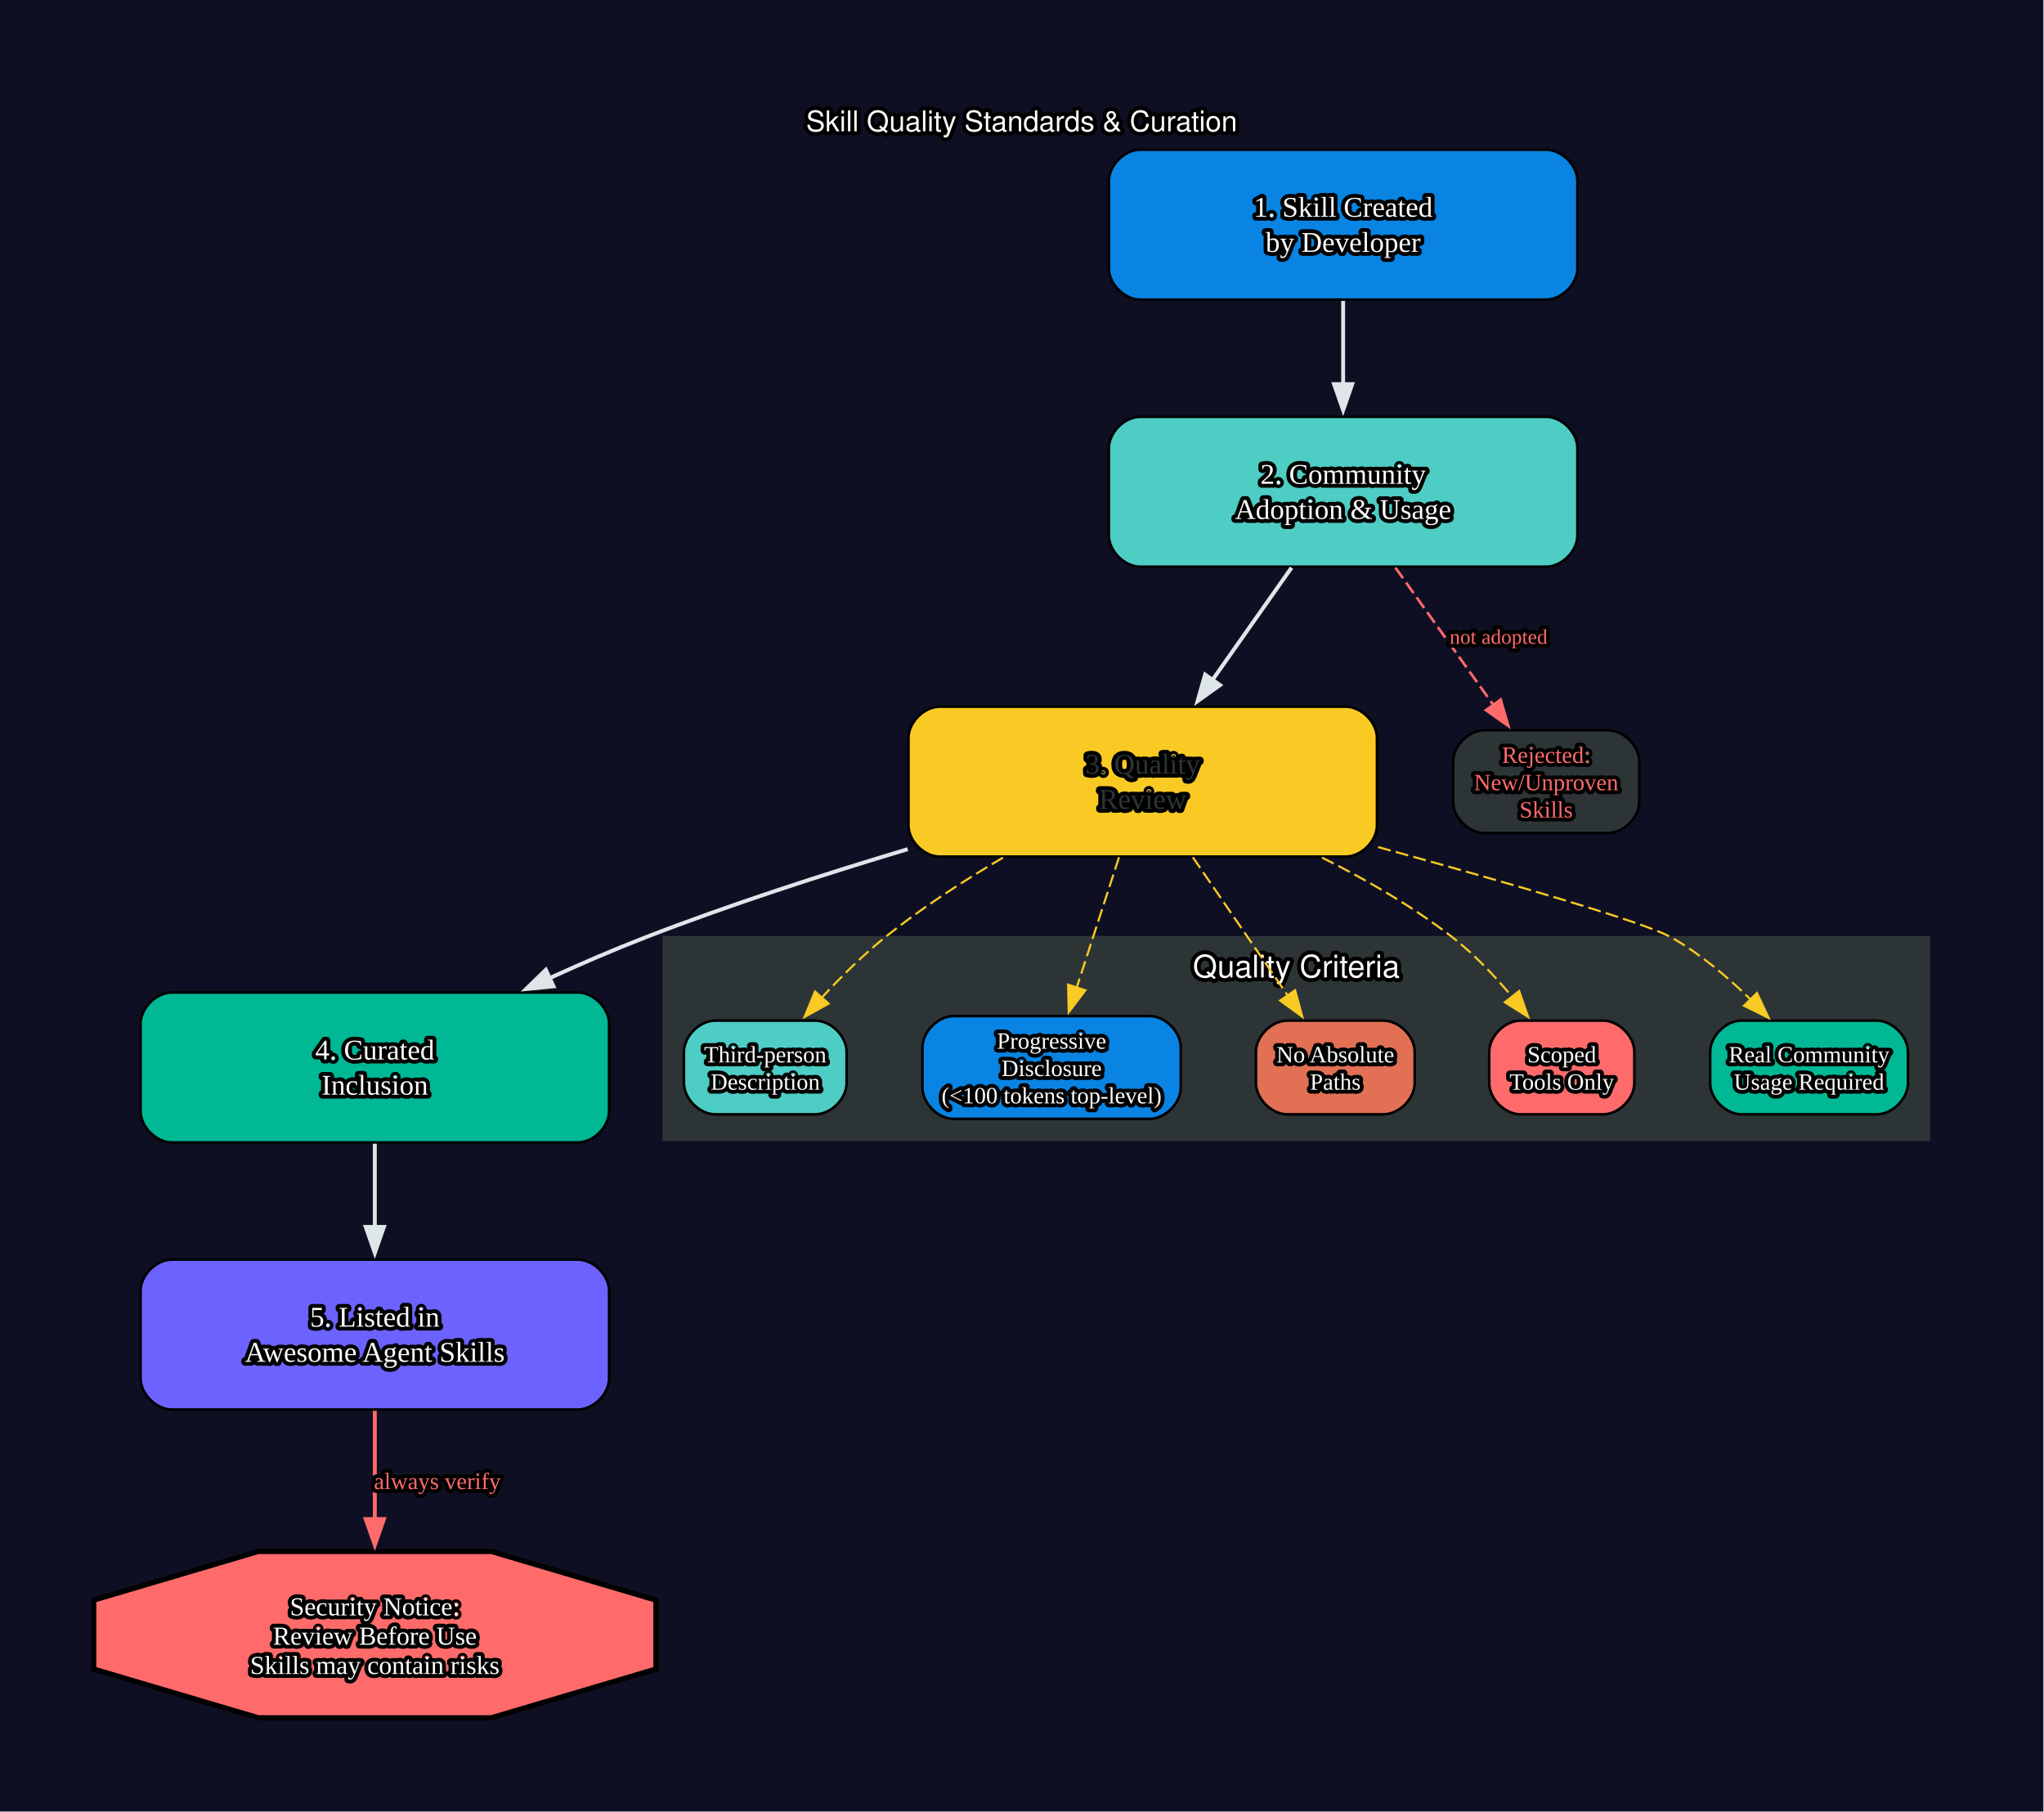
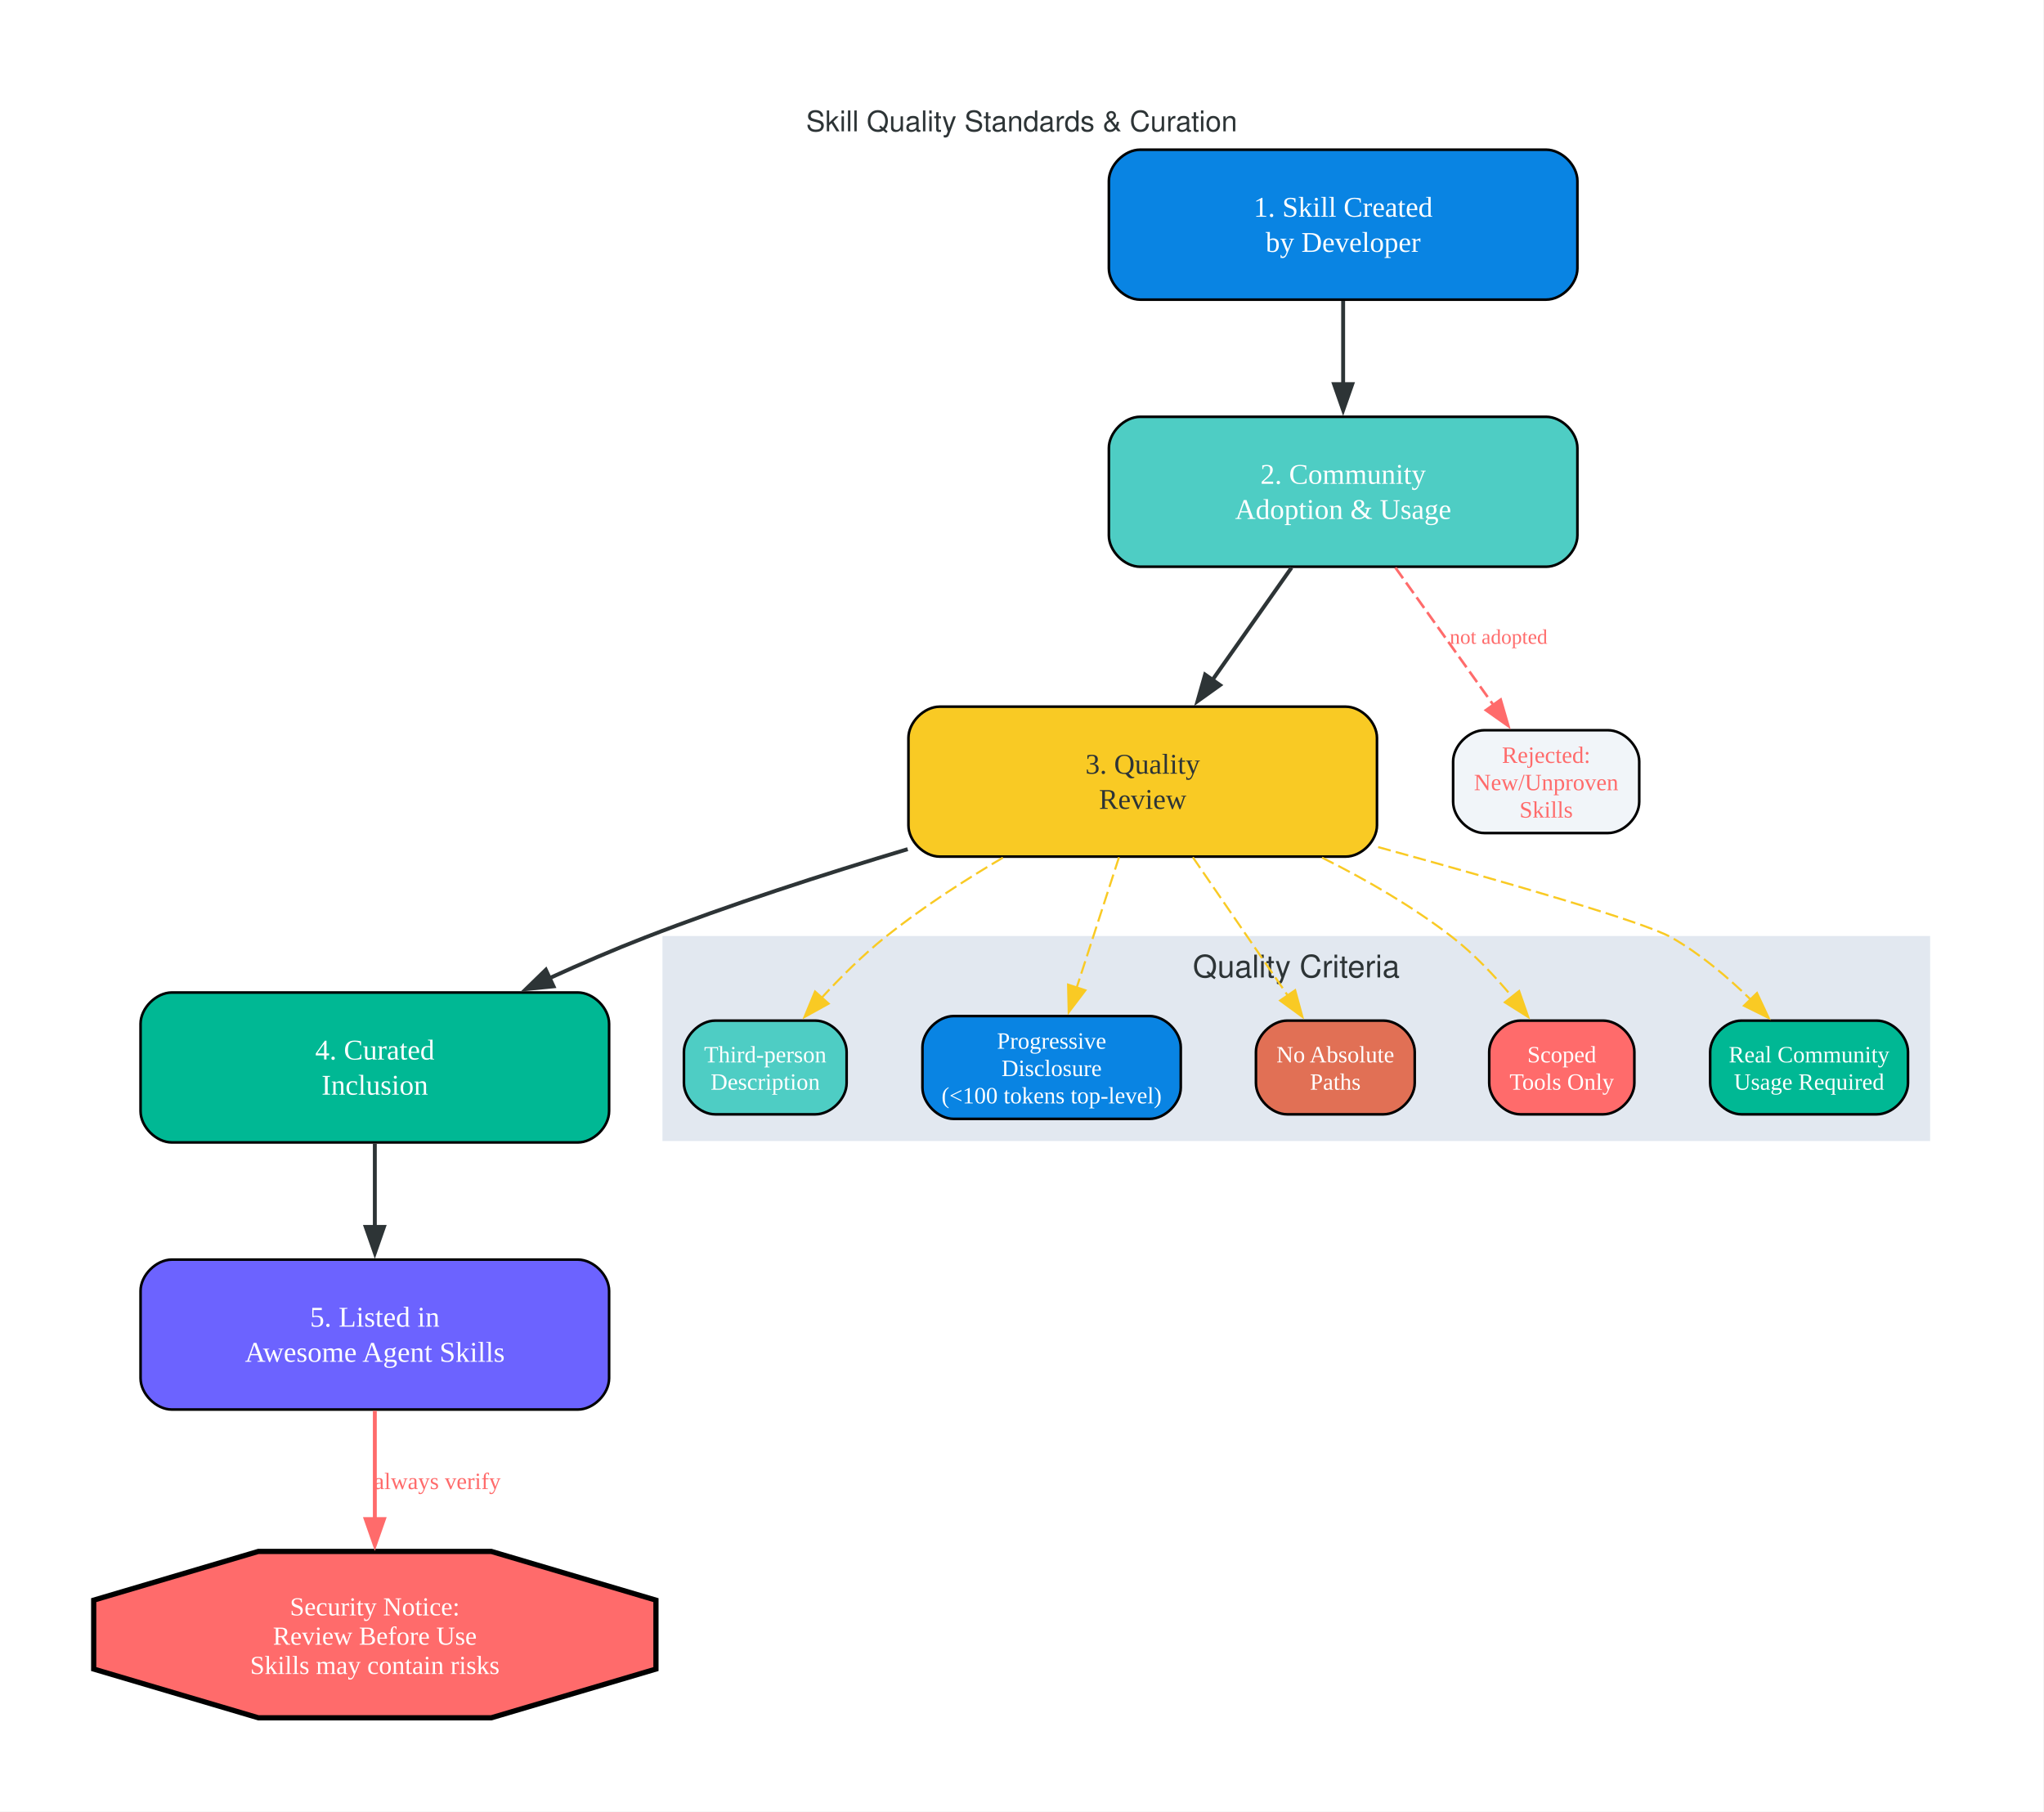
<svg xmlns="http://www.w3.org/2000/svg" width="1047pt" height="928pt" viewBox="0.00 0.00 1047.00 928.00">
-   <style>
-   text { paint-order: stroke; stroke: #000; stroke-width: 3px; stroke-linejoin: round; }
- </style>
  <g id="graph0" class="graph" transform="scale(1.33333 1.33333) rotate(0) translate(36 659.86)">
-     <polygon fill="#0f0f23" stroke="none" points="-36,36 -36,-659.86 749,-659.86 749,36 -36,36" />
-     <text xml:space="preserve" text-anchor="middle" x="356.5" y="-609.41" font-family="Helvetica,sans-Serif" font-size="11.00" fill="#ffffff">Skill Quality Standards &amp; Curation</text>
+     <polygon fill="#ffffff" stroke="none" points="-36,36 -36,-659.86 749,-659.86 749,36 -36,36" />
+     <text xml:space="preserve" text-anchor="middle" x="356.5" y="-609.41" font-family="Helvetica,sans-Serif" font-size="11.00" fill="#2d3436">Skill Quality Standards &amp; Curation</text>
    <g id="clust1" class="cluster">
-       <polygon fill="#2d3436" stroke="#2d3436" points="219,-222.06 219,-299.81 705,-299.81 705,-222.06 219,-222.06" />
-       <text xml:space="preserve" text-anchor="middle" x="462" y="-284.41" font-family="Helvetica,sans-Serif" font-size="12.00" fill="#ffffff">Quality Criteria</text>
+       <polygon fill="#e2e8f0" stroke="#e2e8f0" points="219,-222.06 219,-299.81 705,-299.81 705,-222.06 219,-222.06" />
+       <text xml:space="preserve" text-anchor="middle" x="462" y="-284.41" font-family="Helvetica,sans-Serif" font-size="12.00" fill="#2d3436">Quality Criteria</text>
    </g>
    <g id="node1" class="node">
      <path fill="#0984e3" stroke="black" d="M558,-602.36C558,-602.36 402,-602.36 402,-602.36 396,-602.36 390,-596.36 390,-590.36 390,-590.36 390,-556.76 390,-556.76 390,-550.76 396,-544.76 402,-544.76 402,-544.76 558,-544.76 558,-544.76 564,-544.76 570,-550.76 570,-556.76 570,-556.76 570,-590.36 570,-590.36 570,-596.36 564,-602.36 558,-602.36" />
      <text xml:space="preserve" text-anchor="middle" x="480" y="-576.61" font-family="Times New Roman,serif" font-size="11.00" fill="#ffffff">1. Skill Created</text>
      <text xml:space="preserve" text-anchor="middle" x="480" y="-563.11" font-family="Times New Roman,serif" font-size="11.00" fill="#ffffff">by Developer</text>
    </g>
    <g id="node2" class="node">
      <path fill="#4ecdc4" stroke="black" d="M558,-499.76C558,-499.76 402,-499.76 402,-499.76 396,-499.76 390,-493.76 390,-487.76 390,-487.76 390,-454.16 390,-454.16 390,-448.16 396,-442.16 402,-442.16 402,-442.16 558,-442.16 558,-442.16 564,-442.16 570,-448.16 570,-454.16 570,-454.16 570,-487.76 570,-487.76 570,-493.76 564,-499.76 558,-499.76" />
      <text xml:space="preserve" text-anchor="middle" x="480" y="-474.01" font-family="Times New Roman,serif" font-size="11.00" fill="#ffffff">2. Community</text>
      <text xml:space="preserve" text-anchor="middle" x="480" y="-460.51" font-family="Times New Roman,serif" font-size="11.00" fill="#ffffff">Adoption &amp; Usage</text>
    </g>
    <g id="edge1" class="edge">
-       <path fill="none" stroke="#dfe6e9" stroke-width="1.5" d="M480,-544.27C480,-534.33 480,-522.96 480,-512.22" />
-       <polygon fill="#dfe6e9" stroke="#dfe6e9" stroke-width="1.5" points="483.5,-512.31 480,-502.31 476.5,-512.31 483.5,-512.31" />
+       <path fill="none" stroke="#2d3436" stroke-width="1.5" d="M480,-544.27C480,-534.33 480,-522.96 480,-512.22" />
+       <polygon fill="#2d3436" stroke="#2d3436" stroke-width="1.5" points="483.5,-512.31 480,-502.31 476.5,-512.31 483.5,-512.31" />
    </g>
    <g id="node3" class="node">
      <path fill="#f9ca24" stroke="black" d="M481,-388.41C481,-388.41 325,-388.41 325,-388.41 319,-388.41 313,-382.41 313,-376.41 313,-376.41 313,-342.81 313,-342.81 313,-336.81 319,-330.81 325,-330.81 325,-330.81 481,-330.81 481,-330.81 487,-330.81 493,-336.81 493,-342.81 493,-342.81 493,-376.41 493,-376.41 493,-382.41 487,-388.41 481,-388.41" />
      <text xml:space="preserve" text-anchor="middle" x="403" y="-362.66" font-family="Times New Roman,serif" font-size="11.00" fill="#2d3436">3. Quality</text>
      <text xml:space="preserve" text-anchor="middle" x="403" y="-349.16" font-family="Times New Roman,serif" font-size="11.00" fill="#2d3436">Review</text>
    </g>
    <g id="edge2" class="edge">
-       <path fill="none" stroke="#dfe6e9" stroke-width="1.5" d="M460.17,-441.8C450.92,-428.66 439.77,-412.83 429.78,-398.65" />
-       <polygon fill="#dfe6e9" stroke="#dfe6e9" stroke-width="1.5" points="432.69,-396.69 424.07,-390.53 426.97,-400.72 432.69,-396.69" />
+       <path fill="none" stroke="#2d3436" stroke-width="1.5" d="M460.17,-441.8C450.92,-428.66 439.77,-412.83 429.78,-398.65" />
+       <polygon fill="#2d3436" stroke="#2d3436" stroke-width="1.5" points="432.69,-396.69 424.07,-390.53 426.97,-400.72 432.69,-396.69" />
    </g>
    <g id="node12" class="node">
-       <path fill="#2d3436" stroke="black" d="M581.75,-379.36C581.75,-379.36 534.25,-379.36 534.25,-379.36 528.25,-379.36 522.25,-373.36 522.25,-367.36 522.25,-367.36 522.25,-351.86 522.25,-351.86 522.25,-345.86 528.25,-339.86 534.25,-339.86 534.25,-339.86 581.75,-339.86 581.75,-339.86 587.75,-339.86 593.75,-345.86 593.75,-351.86 593.75,-351.86 593.75,-367.36 593.75,-367.36 593.75,-373.36 587.75,-379.36 581.75,-379.36" />
+       <path fill="#f1f5f9" stroke="black" d="M581.75,-379.36C581.75,-379.36 534.25,-379.36 534.25,-379.36 528.25,-379.36 522.25,-373.36 522.25,-367.36 522.25,-367.36 522.25,-351.86 522.25,-351.86 522.25,-345.86 528.25,-339.86 534.25,-339.86 534.25,-339.86 581.75,-339.86 581.75,-339.86 587.75,-339.86 593.75,-345.86 593.75,-351.86 593.75,-351.86 593.75,-367.36 593.75,-367.36 593.75,-373.36 587.75,-379.36 581.75,-379.36" />
      <text xml:space="preserve" text-anchor="middle" x="558" y="-366.81" font-family="Times New Roman,serif" font-size="9.00" fill="#ff6b6b">Rejected:</text>
      <text xml:space="preserve" text-anchor="middle" x="558" y="-356.31" font-family="Times New Roman,serif" font-size="9.00" fill="#ff6b6b">New/Unproven</text>
      <text xml:space="preserve" text-anchor="middle" x="558" y="-345.81" font-family="Times New Roman,serif" font-size="9.00" fill="#ff6b6b">Skills</text>
    </g>
    <g id="edge11" class="edge">
      <path fill="none" stroke="#ff6b6b" stroke-dasharray="5,2" d="M500.09,-441.8C511.71,-425.51 526.29,-405.07 537.91,-388.77" />
      <polygon fill="#ff6b6b" stroke="#ff6b6b" points="540.53,-391.13 543.49,-380.95 534.83,-387.06 540.53,-391.13" />
      <text xml:space="preserve" text-anchor="middle" x="539.71" y="-412.56" font-family="Times New Roman,serif" font-size="8.00" fill="#ff6b6b">not adopted</text>
    </g>
    <g id="node4" class="node">
      <path fill="#00b894" stroke="black" d="M186,-278.61C186,-278.61 30,-278.61 30,-278.61 24,-278.61 18,-272.61 18,-266.61 18,-266.61 18,-233.01 18,-233.01 18,-227.01 24,-221.01 30,-221.01 30,-221.01 186,-221.01 186,-221.01 192,-221.01 198,-227.01 198,-233.01 198,-233.01 198,-266.61 198,-266.61 198,-272.61 192,-278.61 186,-278.61" />
      <text xml:space="preserve" text-anchor="middle" x="108" y="-252.86" font-family="Times New Roman,serif" font-size="11.00" fill="#ffffff">4. Curated</text>
      <text xml:space="preserve" text-anchor="middle" x="108" y="-239.36" font-family="Times New Roman,serif" font-size="11.00" fill="#ffffff">Inclusion</text>
    </g>
    <g id="edge3" class="edge">
-       <path fill="none" stroke="#dfe6e9" stroke-width="1.5" d="M312.71,-333.67C280.58,-324.05 244.35,-312.34 212,-299.81 199.89,-295.12 187.21,-289.65 175.04,-284.09" />
-       <polygon fill="#dfe6e9" stroke="#dfe6e9" stroke-width="1.5" points="176.64,-280.98 166.1,-279.94 173.7,-287.33 176.64,-280.98" />
+       <path fill="none" stroke="#2d3436" stroke-width="1.5" d="M312.71,-333.67C280.58,-324.05 244.35,-312.34 212,-299.81 199.89,-295.12 187.21,-289.65 175.04,-284.09" />
+       <polygon fill="#2d3436" stroke="#2d3436" stroke-width="1.5" points="176.64,-280.98 166.1,-279.94 173.7,-287.33 176.64,-280.98" />
    </g>
    <g id="node6" class="node">
      <path fill="#4ecdc4" stroke="black" d="M277.25,-267.81C277.25,-267.81 238.75,-267.81 238.75,-267.81 232.75,-267.81 226.75,-261.81 226.75,-255.81 226.75,-255.81 226.75,-243.81 226.75,-243.81 226.75,-237.81 232.75,-231.81 238.75,-231.81 238.75,-231.81 277.25,-231.81 277.25,-231.81 283.25,-231.81 289.25,-237.81 289.25,-243.81 289.25,-243.81 289.25,-255.81 289.25,-255.81 289.25,-261.81 283.25,-267.81 277.25,-267.81" />
      <text xml:space="preserve" text-anchor="middle" x="258" y="-251.76" font-family="Times New Roman,serif" font-size="9.00" fill="#ffffff">Third-person</text>
      <text xml:space="preserve" text-anchor="middle" x="258" y="-241.26" font-family="Times New Roman,serif" font-size="9.00" fill="#ffffff">Description</text>
    </g>
    <g id="edge5" class="edge">
      <path fill="none" stroke="#f9ca24" stroke-width="0.8" stroke-dasharray="5,2" d="M349.29,-330.41C334.07,-321.45 317.87,-310.95 304,-299.81 295.45,-292.94 286.97,-284.51 279.67,-276.59" />
      <polygon fill="#f9ca24" stroke="#f9ca24" stroke-width="0.8" points="282.34,-274.33 273.07,-269.2 277.12,-278.99 282.34,-274.33" />
    </g>
    <g id="node7" class="node">
      <path fill="#0984e3" stroke="black" d="M405.62,-269.56C405.62,-269.56 330.38,-269.56 330.38,-269.56 324.38,-269.56 318.38,-263.56 318.38,-257.56 318.38,-257.56 318.38,-242.06 318.38,-242.06 318.38,-236.06 324.38,-230.06 330.38,-230.06 330.38,-230.06 405.62,-230.06 405.62,-230.06 411.62,-230.06 417.62,-236.06 417.62,-242.06 417.62,-242.06 417.62,-257.56 417.62,-257.56 417.62,-263.56 411.62,-269.56 405.62,-269.56" />
      <text xml:space="preserve" text-anchor="middle" x="368" y="-257.01" font-family="Times New Roman,serif" font-size="9.00" fill="#ffffff">Progressive</text>
      <text xml:space="preserve" text-anchor="middle" x="368" y="-246.51" font-family="Times New Roman,serif" font-size="9.00" fill="#ffffff">Disclosure</text>
      <text xml:space="preserve" text-anchor="middle" x="368" y="-236.01" font-family="Times New Roman,serif" font-size="9.00" fill="#ffffff">(&lt;100 tokens top-level)</text>
    </g>
    <g id="edge6" class="edge">
      <path fill="none" stroke="#f9ca24" stroke-width="0.8" stroke-dasharray="5,2" d="M393.9,-330.57C388.86,-315.06 382.61,-295.8 377.51,-280.1" />
      <polygon fill="#f9ca24" stroke="#f9ca24" stroke-width="0.8" points="380.98,-279.46 374.57,-271.03 374.33,-281.63 380.98,-279.46" />
    </g>
    <g id="node8" class="node">
      <path fill="#e17055" stroke="black" d="M495.5,-267.81C495.5,-267.81 458.5,-267.81 458.5,-267.81 452.5,-267.81 446.5,-261.81 446.5,-255.81 446.5,-255.81 446.5,-243.81 446.5,-243.81 446.5,-237.81 452.5,-231.81 458.5,-231.81 458.5,-231.81 495.5,-231.81 495.5,-231.81 501.5,-231.81 507.5,-237.81 507.5,-243.81 507.5,-243.81 507.5,-255.81 507.5,-255.81 507.5,-261.81 501.5,-267.81 495.5,-267.81" />
      <text xml:space="preserve" text-anchor="middle" x="477" y="-251.76" font-family="Times New Roman,serif" font-size="9.00" fill="#ffffff">No Absolute</text>
      <text xml:space="preserve" text-anchor="middle" x="477" y="-241.26" font-family="Times New Roman,serif" font-size="9.00" fill="#ffffff">Paths</text>
    </g>
    <g id="edge7" class="edge">
      <path fill="none" stroke="#f9ca24" stroke-width="0.8" stroke-dasharray="5,2" d="M422.25,-330.57C433.56,-314.09 447.77,-293.38 458.88,-277.2" />
      <polygon fill="#f9ca24" stroke="#f9ca24" stroke-width="0.8" points="461.56,-279.48 464.34,-269.26 455.79,-275.52 461.56,-279.48" />
    </g>
    <g id="node9" class="node">
      <path fill="#ff6b6b" stroke="black" d="M579.88,-267.81C579.88,-267.81 548.12,-267.81 548.12,-267.81 542.12,-267.81 536.12,-261.81 536.12,-255.81 536.12,-255.81 536.12,-243.81 536.12,-243.81 536.12,-237.81 542.12,-231.81 548.12,-231.81 548.12,-231.81 579.88,-231.81 579.88,-231.81 585.88,-231.81 591.88,-237.81 591.88,-243.81 591.88,-243.81 591.88,-255.81 591.88,-255.81 591.88,-261.81 585.88,-267.81 579.88,-267.81" />
      <text xml:space="preserve" text-anchor="middle" x="564" y="-251.76" font-family="Times New Roman,serif" font-size="9.00" fill="#ffffff">Scoped</text>
      <text xml:space="preserve" text-anchor="middle" x="564" y="-241.26" font-family="Times New Roman,serif" font-size="9.00" fill="#ffffff">Tools Only</text>
    </g>
    <g id="edge8" class="edge">
      <path fill="none" stroke="#f9ca24" stroke-width="0.8" stroke-dasharray="5,2" d="M471.89,-330.42C489.08,-321.85 506.9,-311.54 522,-299.81 530.36,-293.32 538.26,-284.94 544.92,-276.96" />
      <polygon fill="#f9ca24" stroke="#f9ca24" stroke-width="0.8" points="547.61,-279.19 551.1,-269.19 542.13,-274.84 547.61,-279.19" />
    </g>
    <g id="node10" class="node">
      <path fill="#00b894" stroke="black" d="M685,-267.81C685,-267.81 633,-267.81 633,-267.81 627,-267.81 621,-261.81 621,-255.81 621,-255.81 621,-243.81 621,-243.81 621,-237.81 627,-231.81 633,-231.81 633,-231.81 685,-231.81 685,-231.81 691,-231.81 697,-237.81 697,-243.81 697,-243.81 697,-255.81 697,-255.81 697,-261.81 691,-267.81 685,-267.81" />
      <text xml:space="preserve" text-anchor="middle" x="659" y="-251.76" font-family="Times New Roman,serif" font-size="9.00" fill="#ffffff">Real Community</text>
      <text xml:space="preserve" text-anchor="middle" x="659" y="-241.26" font-family="Times New Roman,serif" font-size="9.00" fill="#ffffff">Usage Required</text>
    </g>
    <g id="edge9" class="edge">
      <path fill="none" stroke="#f9ca24" stroke-width="0.8" stroke-dasharray="5,2" d="M493.45,-334.47C542.63,-320.98 595.54,-305.72 606,-299.81 617.08,-293.55 627.71,-284.55 636.5,-275.96" />
      <polygon fill="#f9ca24" stroke="#f9ca24" stroke-width="0.8" points="638.99,-278.42 643.48,-268.83 633.98,-273.53 638.99,-278.42" />
    </g>
    <g id="node5" class="node">
      <path fill="#6c63ff" stroke="black" d="M186,-176.01C186,-176.01 30,-176.01 30,-176.01 24,-176.01 18,-170.01 18,-164.01 18,-164.01 18,-130.41 18,-130.41 18,-124.41 24,-118.41 30,-118.41 30,-118.41 186,-118.41 186,-118.41 192,-118.41 198,-124.41 198,-130.41 198,-130.41 198,-164.01 198,-164.01 198,-170.01 192,-176.01 186,-176.01" />
      <text xml:space="preserve" text-anchor="middle" x="108" y="-150.26" font-family="Times New Roman,serif" font-size="11.00" fill="#ffffff">5. Listed in</text>
      <text xml:space="preserve" text-anchor="middle" x="108" y="-136.76" font-family="Times New Roman,serif" font-size="11.00" fill="#ffffff">Awesome Agent Skills</text>
    </g>
    <g id="edge4" class="edge">
-       <path fill="none" stroke="#dfe6e9" stroke-width="1.5" d="M108,-220.52C108,-210.58 108,-199.21 108,-188.47" />
-       <polygon fill="#dfe6e9" stroke="#dfe6e9" stroke-width="1.5" points="111.5,-188.56 108,-178.56 104.5,-188.56 111.5,-188.56" />
+       <path fill="none" stroke="#2d3436" stroke-width="1.5" d="M108,-220.52C108,-210.58 108,-199.21 108,-188.47" />
+       <polygon fill="#2d3436" stroke="#2d3436" stroke-width="1.5" points="111.5,-188.56 108,-178.56 104.5,-188.56 111.5,-188.56" />
    </g>
    <g id="node11" class="node">
      <polygon fill="#ff6b6b" stroke="black" stroke-width="2" points="216,-18.72 216,-45.19 152.74,-63.91 63.26,-63.91 0,-45.19 0,-18.72 63.26,0 152.74,0 216,-18.72" />
      <text xml:space="preserve" text-anchor="middle" x="108" y="-39.33" font-family="Times New Roman,serif" font-size="10.00" fill="#ffffff">Security Notice:</text>
      <text xml:space="preserve" text-anchor="middle" x="108" y="-28.08" font-family="Times New Roman,serif" font-size="10.00" fill="#ffffff">Review Before Use</text>
      <text xml:space="preserve" text-anchor="middle" x="108" y="-16.83" font-family="Times New Roman,serif" font-size="10.00" fill="#ffffff">Skills may contain risks</text>
    </g>
    <g id="edge10" class="edge">
      <path fill="none" stroke="#ff6b6b" stroke-width="1.5" d="M108,-117.92C108,-105.25 108,-90.03 108,-76" />
      <polygon fill="#ff6b6b" stroke="#ff6b6b" stroke-width="1.5" points="111.5,-76.33 108,-66.33 104.5,-76.33 111.5,-76.33" />
      <text xml:space="preserve" text-anchor="middle" x="132" y="-87.86" font-family="Times New Roman,serif" font-size="9.00" fill="#ff6b6b">always verify</text>
    </g>
  </g>
</svg>
